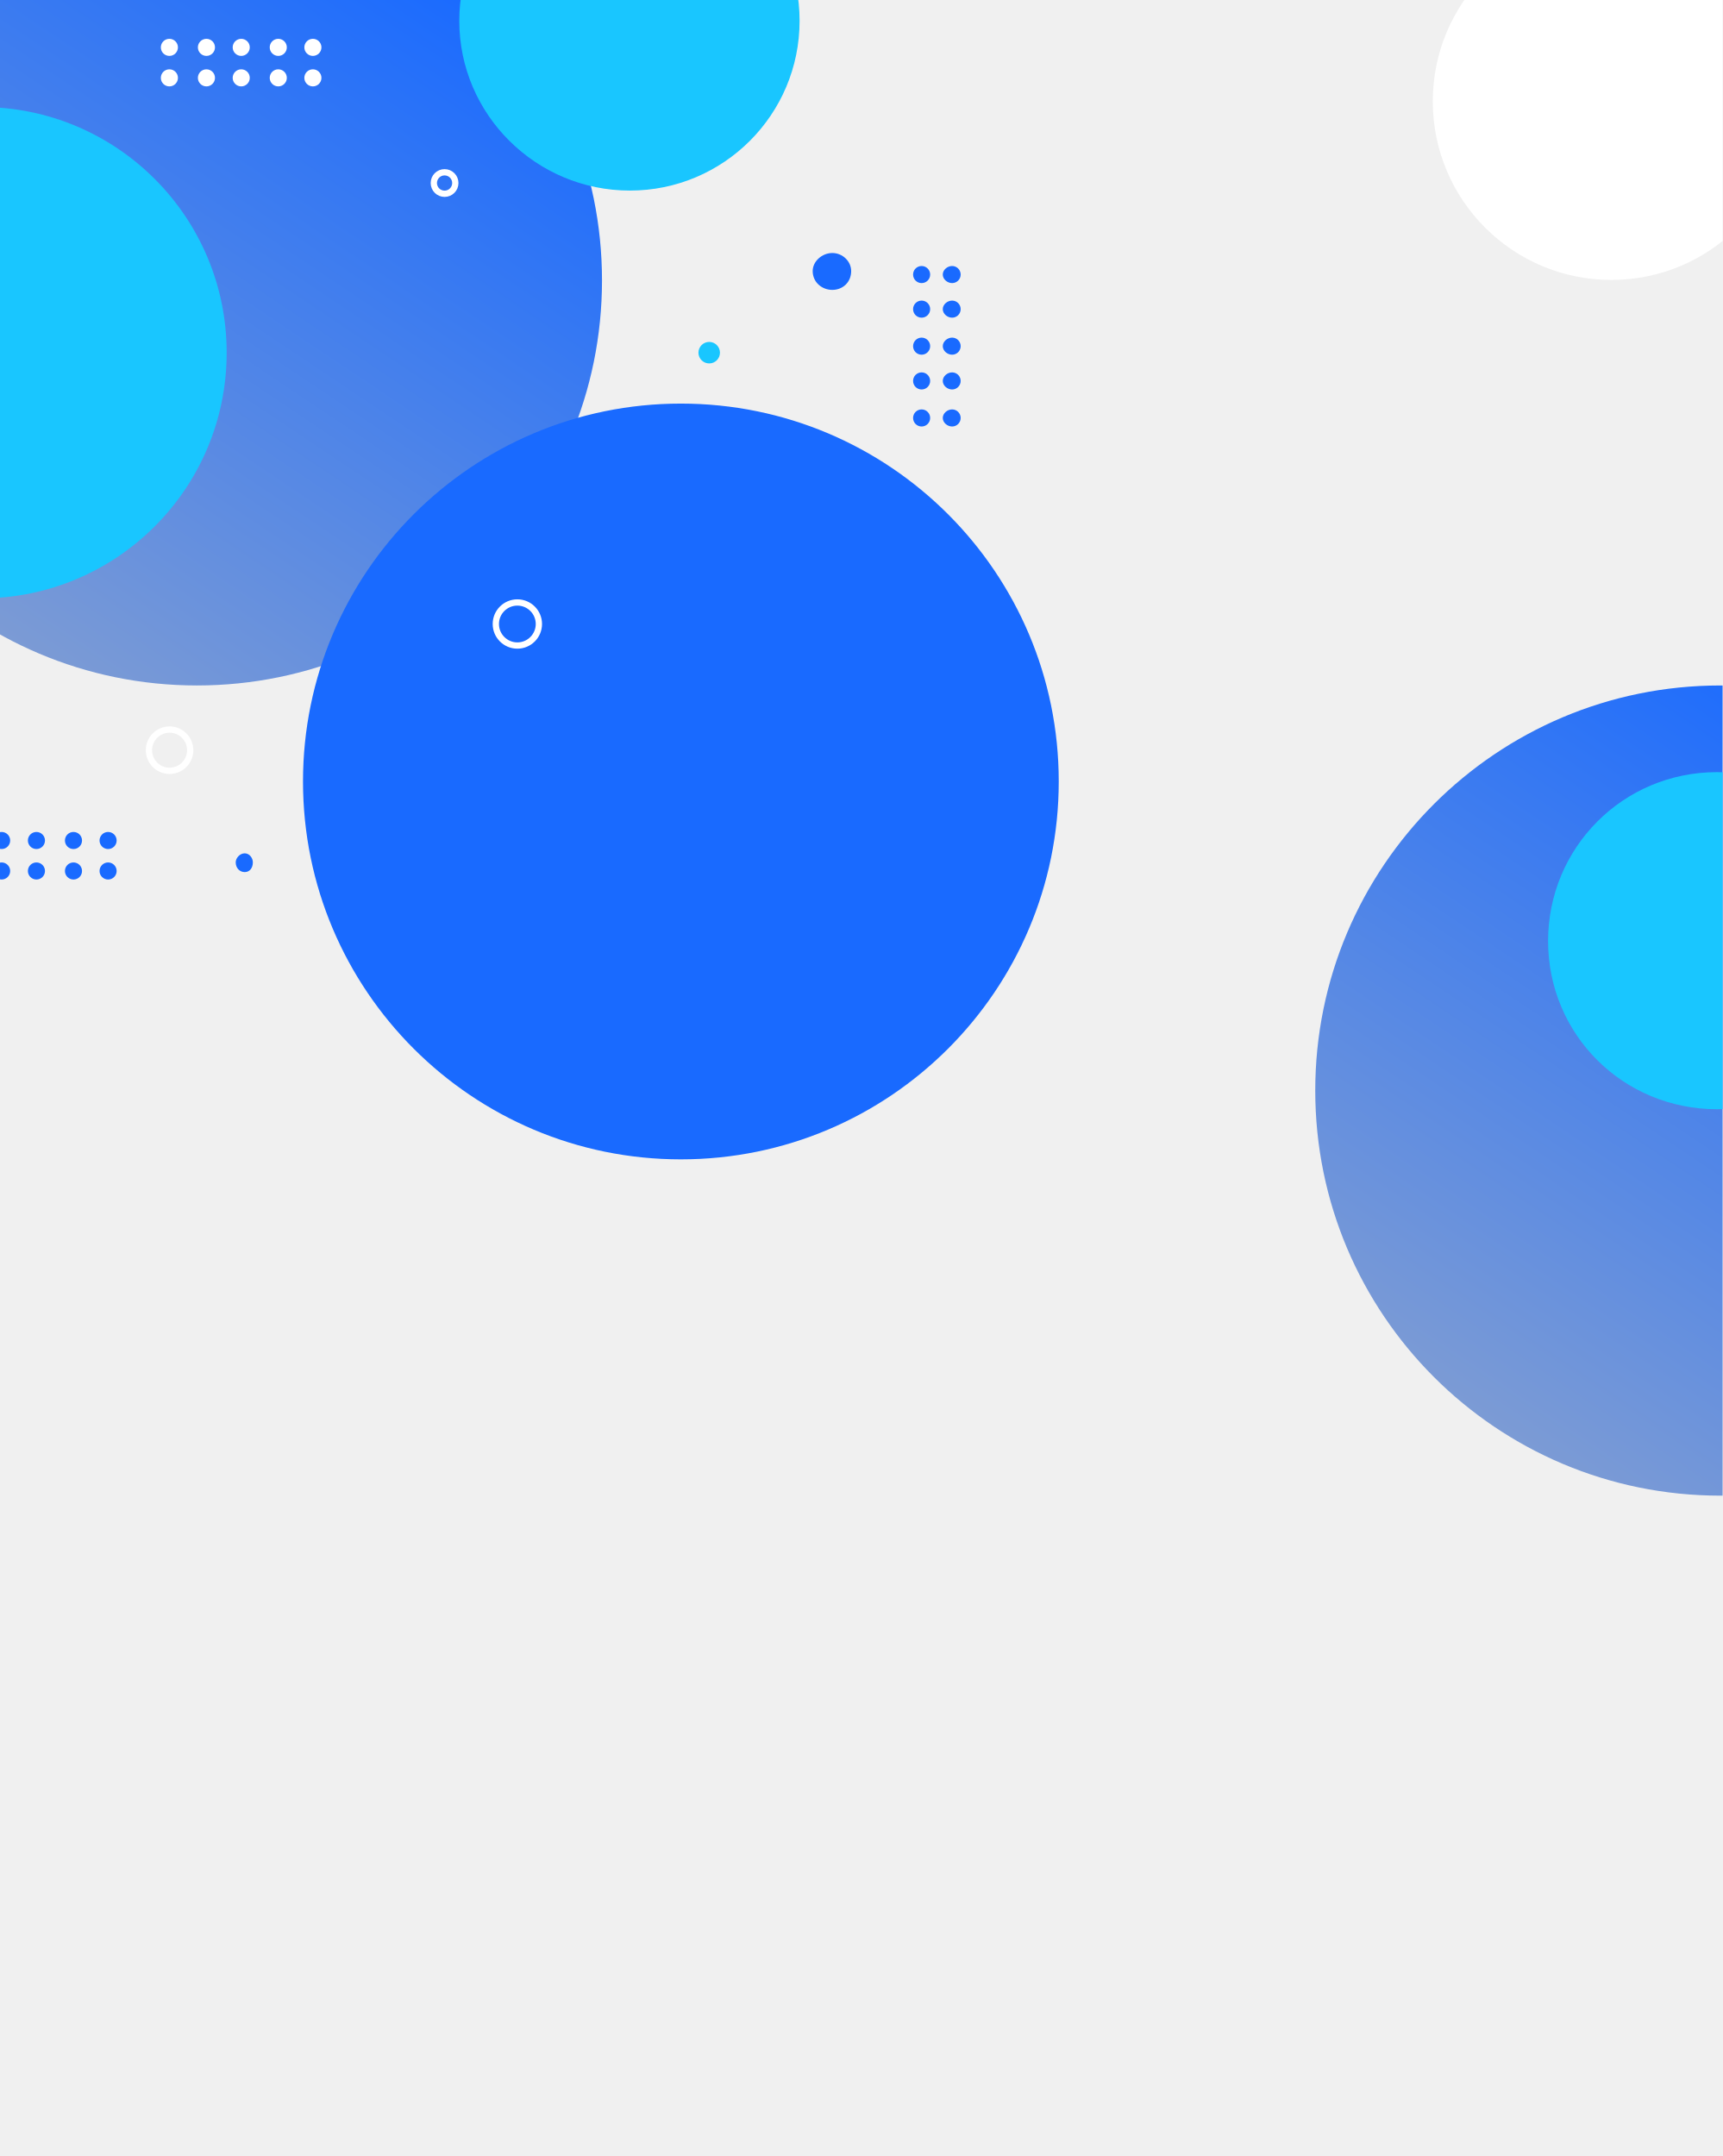
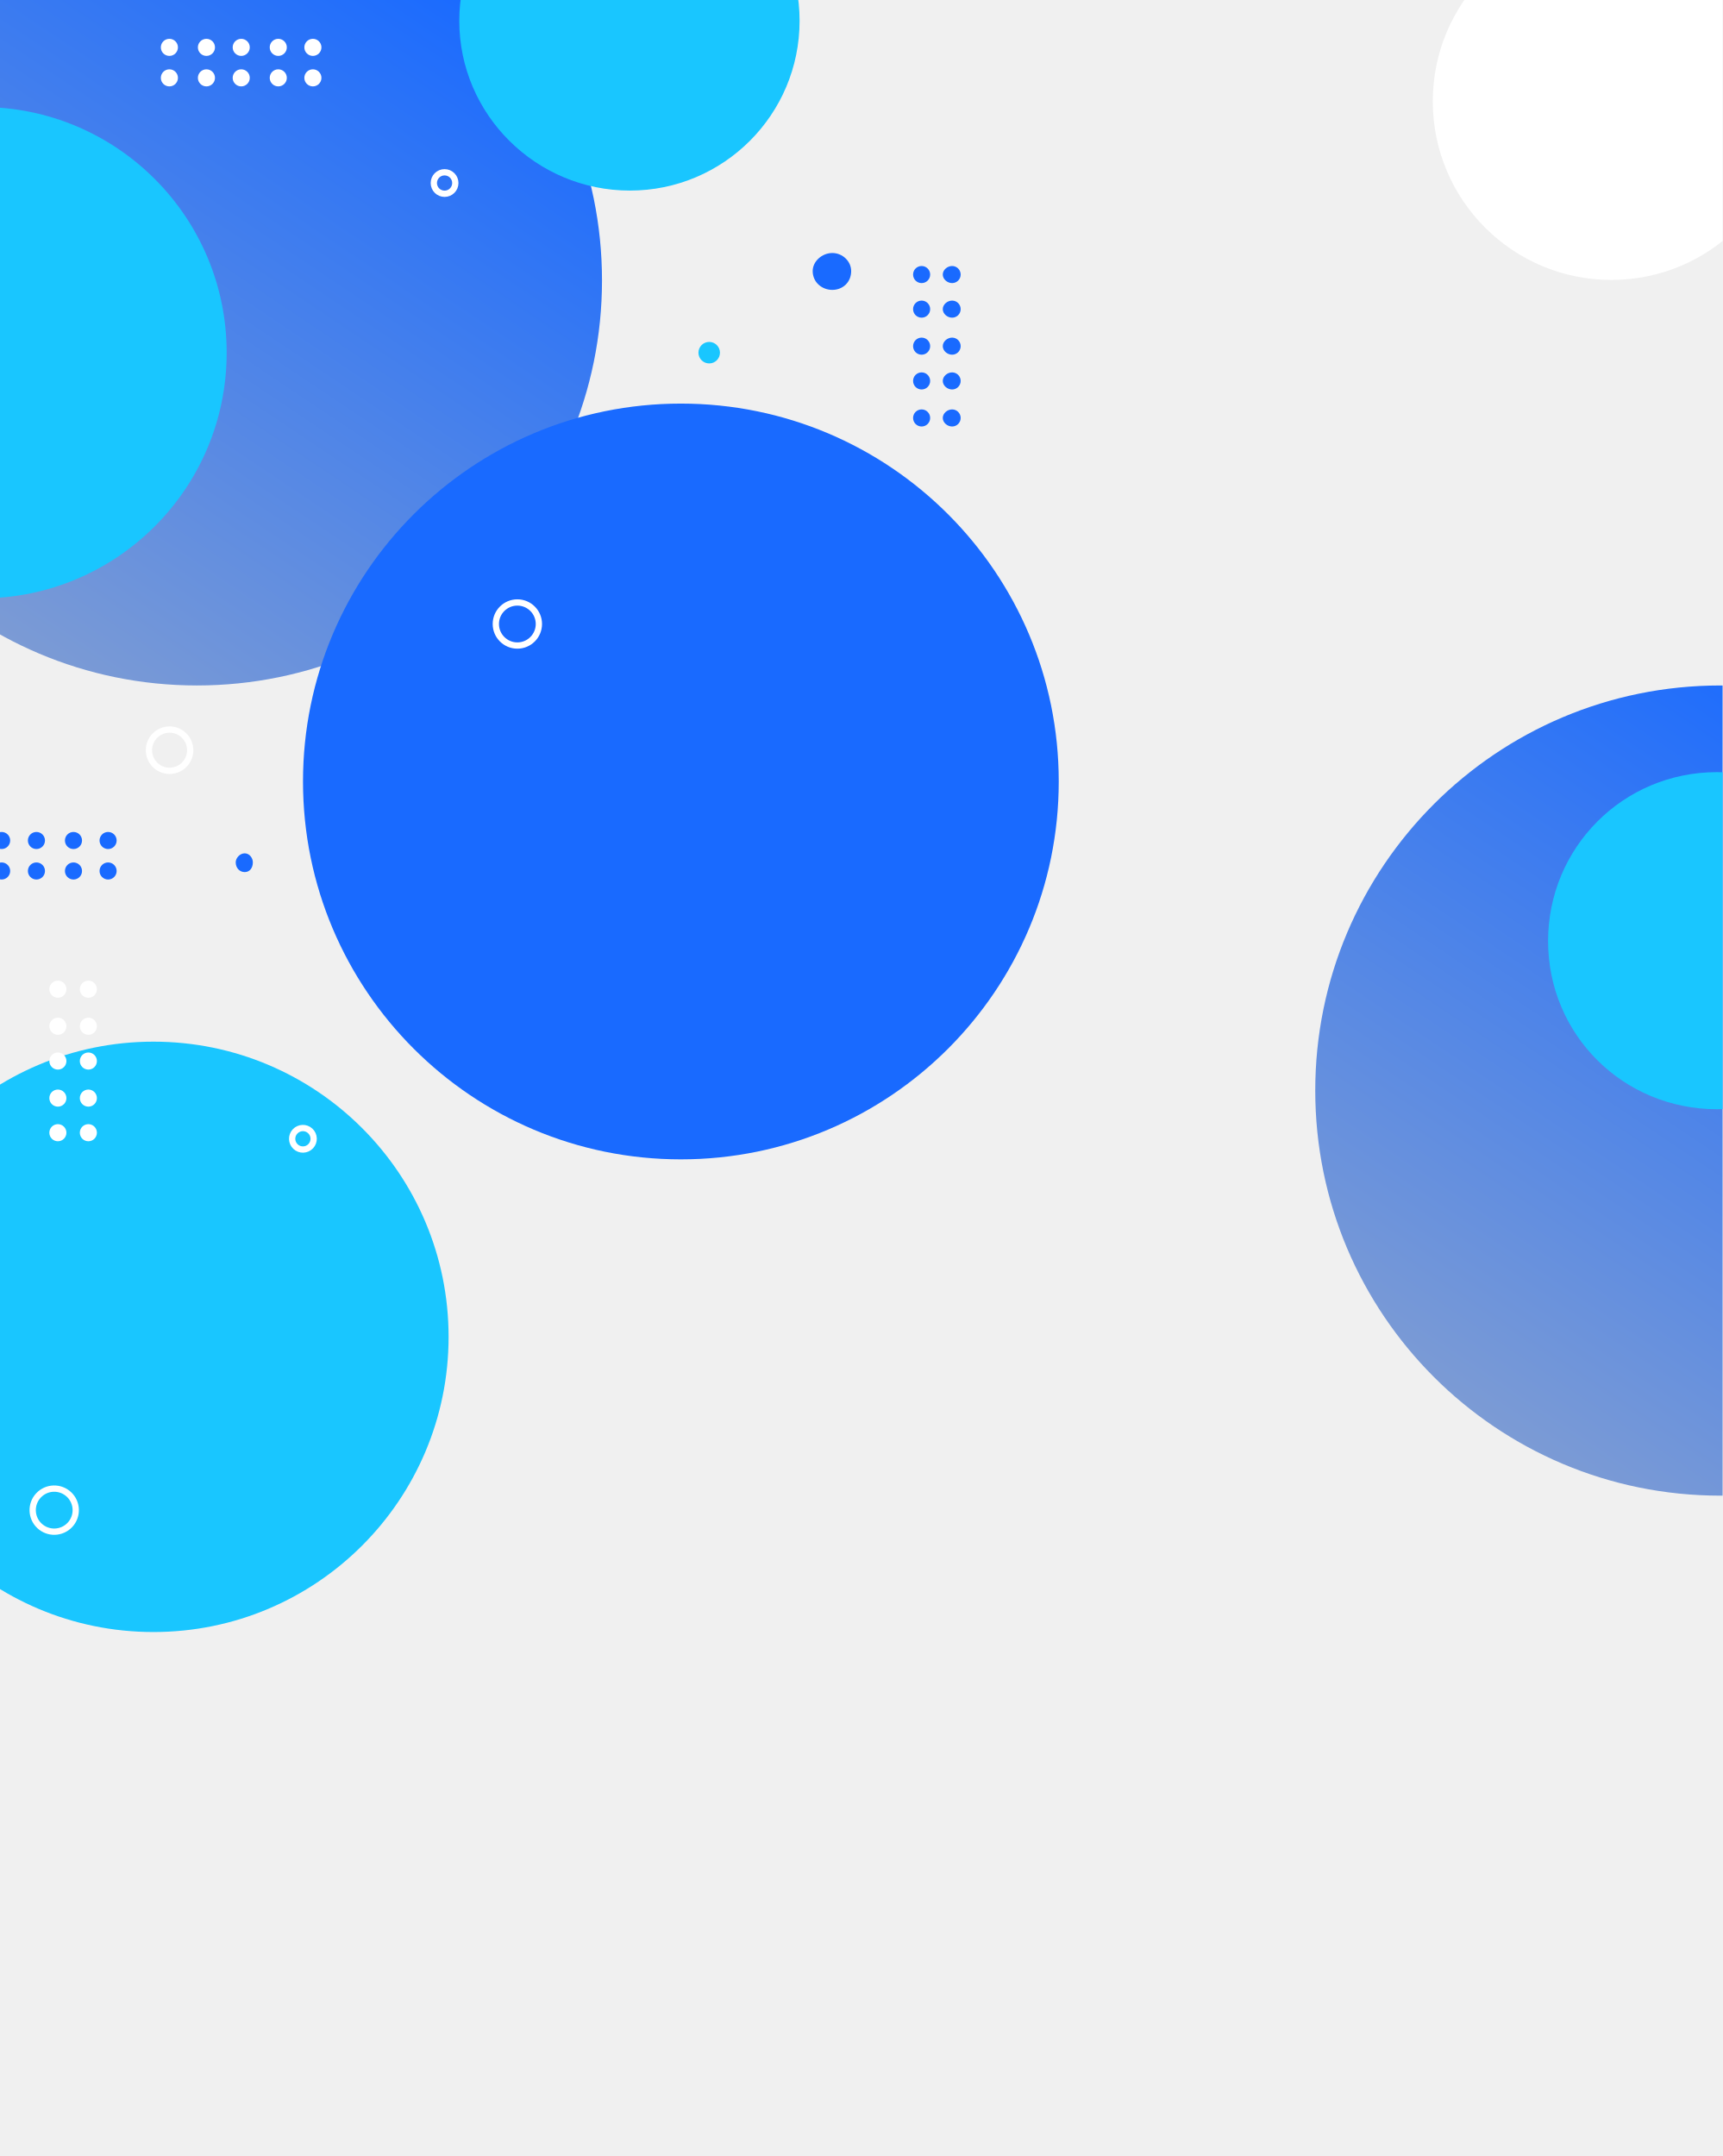
<svg xmlns="http://www.w3.org/2000/svg" width="1920" height="2403" viewBox="0 0 1920 2403" fill="none">
  <g clip-path="url(#clip0_12_31)">
    <circle cx="219.5" cy="312.5" r="451.5" fill="url(#paint0_linear_12_31)" />
    <circle cx="1917.5" cy="1215.5" r="451.5" fill="url(#paint1_linear_12_31)" />
+     <circle cx="171" cy="1490" r="329" fill="#19C6FF" />
    <path fill-rule="evenodd" clip-rule="evenodd" d="M1913.82 1236.3C1808.92 1236.3 1725.51 1152.9 1725.51 1048.9C1725.51 944.896 1808.92 860.587 1913.82 860.587C2017.82 860.587 2102.13 944.896 2102.13 1048.9C2102.13 1152.9 2017.82 1236.3 1913.82 1236.3ZM702.028 212.41C597.533 212.41 511.923 127.7 511.923 23.205C511.923 -81.29 597.533 -166 702.028 -166C806.523 -166 891.233 -81.29 891.233 23.205C891.233 127.7 806.523 212.41 702.028 212.41ZM-21.177 666.903C-172.405 666.903 -295 544.308 -295 393.08C-295 241.851 -172.405 119.256 -21.177 119.256C130.051 119.256 252.646 241.851 252.646 393.08C252.646 544.308 130.051 666.903 -21.177 666.903ZM790.487 381.094C797.107 381.094 802.473 386.46 802.473 393.08C802.473 399.7 797.107 405.066 790.487 405.066C783.867 405.066 778.501 399.7 778.501 393.08C778.501 386.46 783.867 381.094 790.487 381.094Z" fill="#19C6FF" />
    <path fill-rule="evenodd" clip-rule="evenodd" d="M1796 -86C1905.9 -86 1995 3.095 1995 113C1995 222.905 1905.9 312 1796 312C1686.1 312 1597 222.905 1597 113C1597 3.095 1686.1 -86 1796 -86Z" fill="white" />
    <path fill-rule="evenodd" clip-rule="evenodd" d="M1061.25 475.359C1055.99 475.359 1050.83 471.096 1050.83 465.838C1050.83 460.58 1055.99 456.317 1061.25 456.317C1066.51 456.317 1070.77 460.58 1070.77 465.838C1070.77 471.096 1066.51 475.359 1061.25 475.359ZM1061.25 434.097C1055.99 434.097 1050.83 429.834 1050.83 424.576C1050.83 419.318 1055.99 415.055 1061.25 415.055C1066.51 415.055 1070.77 419.318 1070.77 424.576C1070.77 429.834 1066.51 434.097 1061.25 434.097ZM1061.25 395.336C1055.99 395.336 1050.83 391.073 1050.83 385.815C1050.83 380.557 1055.99 376.294 1061.25 376.294C1066.51 376.294 1070.77 380.557 1070.77 385.815C1070.77 391.073 1066.51 395.336 1061.25 395.336ZM1061.25 354.074C1055.99 354.074 1050.83 349.811 1050.83 344.553C1050.83 339.295 1055.99 335.032 1061.25 335.032C1066.51 335.032 1070.77 339.295 1070.77 344.553C1070.77 349.811 1066.51 354.074 1061.25 354.074ZM1061.25 315.521C1055.99 315.521 1050.83 311.258 1050.83 306C1050.83 300.742 1055.99 296.479 1061.25 296.479C1066.51 296.479 1070.77 300.742 1070.77 306C1070.77 311.258 1066.51 315.521 1061.25 315.521ZM1027.25 475.359C1021.99 475.359 1017.73 471.096 1017.73 465.838C1017.73 460.58 1021.99 456.317 1027.25 456.317C1032.51 456.317 1036.77 460.58 1036.77 465.838C1036.77 471.096 1032.51 475.359 1027.25 475.359ZM1027.25 434.097C1021.99 434.097 1017.73 429.834 1017.73 424.576C1017.73 419.318 1021.99 415.055 1027.25 415.055C1032.51 415.055 1036.77 419.318 1036.77 424.576C1036.77 429.834 1032.51 434.097 1027.25 434.097ZM1027.25 395.336C1021.99 395.336 1017.73 391.073 1017.73 385.815C1017.73 380.557 1021.99 376.294 1027.25 376.294C1032.51 376.294 1036.77 380.557 1036.77 385.815C1036.77 391.073 1032.51 395.336 1027.25 395.336ZM1027.25 354.074C1021.99 354.074 1017.73 349.811 1017.73 344.553C1017.73 339.295 1021.99 335.032 1027.25 335.032C1032.51 335.032 1036.77 339.295 1036.77 344.553C1036.77 349.811 1032.51 354.074 1027.25 354.074ZM1027.25 315.521C1021.99 315.521 1017.73 311.258 1017.73 306C1017.73 300.742 1021.99 296.479 1027.25 296.479C1032.51 296.479 1036.77 300.742 1036.77 306C1036.77 311.258 1032.51 315.521 1027.25 315.521ZM927.728 323.1C916.13 323.1 905.828 314.598 905.828 302.1C905.828 291.402 916.13 282 927.728 282C939.326 282 948.728 291.402 948.728 302.1C948.728 314.598 939.326 323.1 927.728 323.1ZM1180.09 871C1180.09 1103.61 991.518 1292.18 758.907 1292.18C526.297 1292.18 337.728 1103.61 337.728 871C337.728 638.389 526.297 449.821 758.907 449.821C991.518 449.821 1180.09 638.389 1180.09 871ZM272.728 972C267.205 972 262.728 967.523 262.728 961.1C262.728 956.477 267.205 951.1 272.728 951.1C278.251 951.1 281.828 956.477 281.828 961.1C281.828 967.523 278.251 972 272.728 972ZM120.478 980.284C115.216 980.284 110.95 976.024 110.95 970.769C110.95 965.514 115.216 961.254 120.478 961.254C125.74 961.254 130.005 965.514 130.005 970.769C130.005 976.024 125.74 980.284 120.478 980.284ZM120.478 946.304C115.216 946.304 110.95 942.044 110.95 936.789C110.95 931.534 115.216 927.274 120.478 927.274C125.74 927.274 130.005 931.534 130.005 936.789C130.005 942.044 125.74 946.304 120.478 946.304ZM81.898 980.284C76.636 980.284 72.37 976.024 72.37 970.769C72.37 965.514 76.636 961.254 81.898 961.254C87.16 961.254 91.426 965.514 91.426 970.769C91.426 976.024 87.16 980.284 81.898 980.284ZM81.898 946.304C76.636 946.304 72.37 942.044 72.37 936.789C72.37 931.534 76.636 927.274 81.898 927.274C87.16 927.274 91.426 931.534 91.426 936.789C91.426 942.044 87.16 946.304 81.898 946.304ZM40.607 980.284C35.345 980.284 31.08 976.024 31.08 970.769C31.08 965.514 35.345 961.254 40.607 961.254C45.869 961.254 50.135 965.514 50.135 970.769C50.135 976.024 45.869 980.284 40.607 980.284ZM40.607 946.304C35.345 946.304 31.08 942.044 31.08 936.789C31.08 931.534 35.345 927.274 40.607 927.274C45.869 927.274 50.135 931.534 50.135 936.789C50.135 942.044 45.869 946.304 40.607 946.304ZM1.819 980.284C-3.443 980.284 -7.709 976.024 -7.709 970.769C-7.709 965.514 -3.443 961.254 1.819 961.254C7.081 961.254 11.346 965.514 11.346 970.769C11.346 976.024 7.081 980.284 1.819 980.284ZM1.819 946.304C-3.443 946.304 -7.709 942.044 -7.709 936.789C-7.709 931.534 -3.443 927.274 1.819 927.274C7.081 927.274 11.346 931.534 11.346 936.789C11.346 942.044 7.081 946.304 1.819 946.304ZM-39.472 980.284C-44.734 980.284 -49 976.024 -49 970.769C-49 965.514 -44.734 961.254 -39.472 961.254C-34.21 961.254 -29.944 965.514 -29.944 970.769C-29.944 976.024 -34.21 980.284 -39.472 980.284ZM-39.472 946.304C-44.734 946.304 -49 942.044 -49 936.789C-49 931.534 -44.734 927.274 -39.472 927.274C-34.21 927.274 -29.944 931.534 -29.944 936.789C-29.944 942.044 -34.21 946.304 -39.472 946.304Z" fill="#196AFF" />
    <path fill-rule="evenodd" clip-rule="evenodd" d="M576.654 719.489C563.399 719.489 552.654 708.744 552.654 695.489C552.654 682.234 563.399 671.489 576.654 671.489C589.909 671.489 600.654 682.234 600.654 695.489C600.654 708.744 589.909 719.489 576.654 719.489ZM495.527 215.973C488.908 215.973 483.541 210.606 483.541 203.986C483.541 197.367 488.908 192 495.527 192C502.147 192 507.514 197.367 507.514 203.986C507.514 210.606 502.147 215.973 495.527 215.973ZM189 859.143C176.297 859.143 166 848.846 166 836.143C166 823.44 176.297 813.143 189 813.143C201.703 813.143 212 823.44 212 836.143C212 848.846 201.703 859.143 189 859.143Z" stroke="white" stroke-width="7" />
+     <path fill-rule="evenodd" clip-rule="evenodd" d="M44.005 1700.65C34.339 1691.58 33.858 1676.39 42.929 1666.73C52 1657.06 67.188 1656.58 76.853 1665.65C86.518 1674.72 86.999 1689.91 77.928 1699.58C68.858 1709.24 53.669 1709.72 44.005 1700.65ZM329.426 1277.99C324.6 1273.46 324.359 1265.87 328.889 1261.05C333.419 1256.22 341.005 1255.98 345.832 1260.51C350.659 1265.04 350.899 1272.63 346.37 1277.45C341.839 1282.28 334.253 1282.52 329.426 1277.99ZM-334.229 1537.2C-343.492 1528.5 -343.953 1513.95 -335.26 1504.69C-326.567 1495.42 -312.012 1494.96 -302.75 1503.65C-293.487 1512.35 -293.026 1526.9 -301.719 1536.16C-310.412 1545.43 -324.967 1545.89 -334.229 1537.2Z" stroke="white" stroke-width="7" />
    <path fill-rule="evenodd" clip-rule="evenodd" d="M348.749 62.304C343.487 62.304 339.221 58.044 339.221 52.789C339.221 47.534 343.487 43.274 348.749 43.274C354.011 43.274 358.276 47.534 358.276 52.789C358.276 58.044 354.011 62.304 348.749 62.304ZM310.169 96.284C304.907 96.284 300.641 92.024 300.641 86.769C300.641 81.514 304.907 77.254 310.169 77.254C315.431 77.254 319.697 81.514 319.697 86.769C319.697 92.024 315.431 96.284 310.169 96.284ZM310.169 62.304C304.907 62.304 300.641 58.044 300.641 52.789C300.641 47.534 304.907 43.274 310.169 43.274C315.431 43.274 319.697 47.534 319.697 52.789C319.697 58.044 315.431 62.304 310.169 62.304ZM268.878 96.284C263.616 96.284 259.351 92.024 259.351 86.769C259.351 81.514 263.616 77.254 268.878 77.254C274.14 77.254 278.406 81.514 278.406 86.769C278.406 92.024 274.14 96.284 268.878 96.284ZM268.878 62.304C263.616 62.304 259.351 58.044 259.351 52.789C259.351 47.534 263.616 43.274 268.878 43.274C274.14 43.274 278.406 47.534 278.406 52.789C278.406 58.044 274.14 62.304 268.878 62.304ZM230.09 96.284C224.828 96.284 220.562 92.024 220.562 86.769C220.562 81.514 224.828 77.254 230.09 77.254C235.352 77.254 239.618 81.514 239.618 86.769C239.618 92.024 235.352 96.284 230.09 96.284ZM230.09 62.304C224.828 62.304 220.562 58.044 220.562 52.789C220.562 47.534 224.828 43.274 230.09 43.274C235.352 43.274 239.618 47.534 239.618 52.789C239.618 58.044 235.352 62.304 230.09 62.304ZM188.799 96.284C183.537 96.284 179.271 92.024 179.271 86.769C179.271 81.514 183.537 77.254 188.799 77.254C194.061 77.254 198.327 81.514 198.327 86.769C198.327 92.024 194.061 96.284 188.799 96.284ZM188.799 62.304C183.537 62.304 179.271 58.044 179.271 52.789C179.271 47.534 183.537 43.274 188.799 43.274C194.061 43.274 198.327 47.534 198.327 52.789C198.327 58.044 194.061 62.304 188.799 62.304ZM348.749 77.254C354.011 77.254 358.276 81.514 358.276 86.769C358.276 92.024 354.011 96.284 348.749 96.284C343.487 96.284 339.221 92.024 339.221 86.769C339.221 81.514 343.487 77.254 348.749 77.254Z" fill="white" />
+     <path fill-rule="evenodd" clip-rule="evenodd" d="M88.98 1262.48C88.98 1257.22 93.24 1252.95 98.495 1252.95C103.75 1252.95 108.01 1257.22 108.01 1262.48C108.01 1267.74 103.75 1272 98.495 1272C93.24 1272 88.98 1267.74 88.98 1262.48ZM55 1223.9C55 1218.64 59.26 1214.37 64.515 1214.37C69.77 1214.37 74.03 1218.64 74.03 1223.9C74.03 1229.16 69.77 1233.43 64.515 1233.43C59.26 1233.43 55 1229.16 55 1223.9ZM88.98 1223.9C88.98 1218.64 93.24 1214.37 98.495 1214.37C103.75 1214.37 108.01 1218.64 108.01 1223.9C108.01 1229.16 103.75 1233.43 98.495 1233.43C93.24 1233.43 88.98 1229.16 88.98 1223.9ZM55 1182.61C55 1177.34 59.26 1173.08 64.515 1173.08C69.77 1173.08 74.03 1177.34 74.03 1182.61C74.03 1187.87 69.77 1192.13 64.515 1192.13C59.26 1192.13 55 1187.87 55 1182.61ZM88.98 1182.61C88.98 1177.34 93.24 1173.08 98.495 1173.08C103.75 1173.08 108.01 1177.34 108.01 1182.61C108.01 1187.87 103.75 1192.13 98.495 1192.13C93.24 1192.13 88.98 1187.87 88.98 1182.61ZM55 1143.82C55 1138.56 59.26 1134.29 64.515 1134.29C69.77 1134.29 74.03 1138.56 74.03 1143.82C74.03 1149.08 69.77 1153.35 64.515 1153.35C59.26 1153.35 55 1149.08 55 1143.82ZM88.98 1143.82C88.98 1138.56 93.24 1134.29 98.495 1134.29C103.75 1134.29 108.01 1138.56 108.01 1143.82C108.01 1149.08 103.75 1153.35 98.495 1153.35C93.24 1153.35 88.98 1149.08 88.98 1143.82ZM55 1102.53C55 1097.27 59.26 1093 64.515 1093C69.77 1093 74.03 1097.27 74.03 1102.53C74.03 1107.79 69.77 1112.06 64.515 1112.06C59.26 1112.06 55 1107.79 55 1102.53ZM88.98 1102.53C88.98 1097.27 93.24 1093 98.495 1093C103.75 1093 108.01 1097.27 108.01 1102.53C108.01 1107.79 103.75 1112.06 98.495 1112.06C93.24 1112.06 88.98 1107.79 88.98 1102.53ZM74.03 1262.48C74.03 1267.74 69.77 1272 64.515 1272C59.26 1272 55 1267.74 55 1262.48C55 1257.22 59.26 1252.95 64.515 1252.95C69.77 1252.95 74.03 1257.22 74.03 1262.48Z" fill="white" />
  </g>
  <defs>
    <linearGradient id="paint0_linear_12_31" x1="538.5" y1="-57.5" x2="-23.5" y2="782" gradientUnits="userSpaceOnUse">
      <stop offset="0.045" stop-color="#196AFF" />
      <stop offset="1" stop-color="#849FD1" />
    </linearGradient>
    <linearGradient id="paint1_linear_12_31" x1="2236.5" y1="845.5" x2="1674.5" y2="1685" gradientUnits="userSpaceOnUse">
      <stop offset="0.045" stop-color="#196AFF" />
      <stop offset="1" stop-color="#849FD1" />
    </linearGradient>
    <clipPath id="clip0_12_31">
      <rect width="1920" height="2403" fill="white" />
    </clipPath>
  </defs>
</svg>
